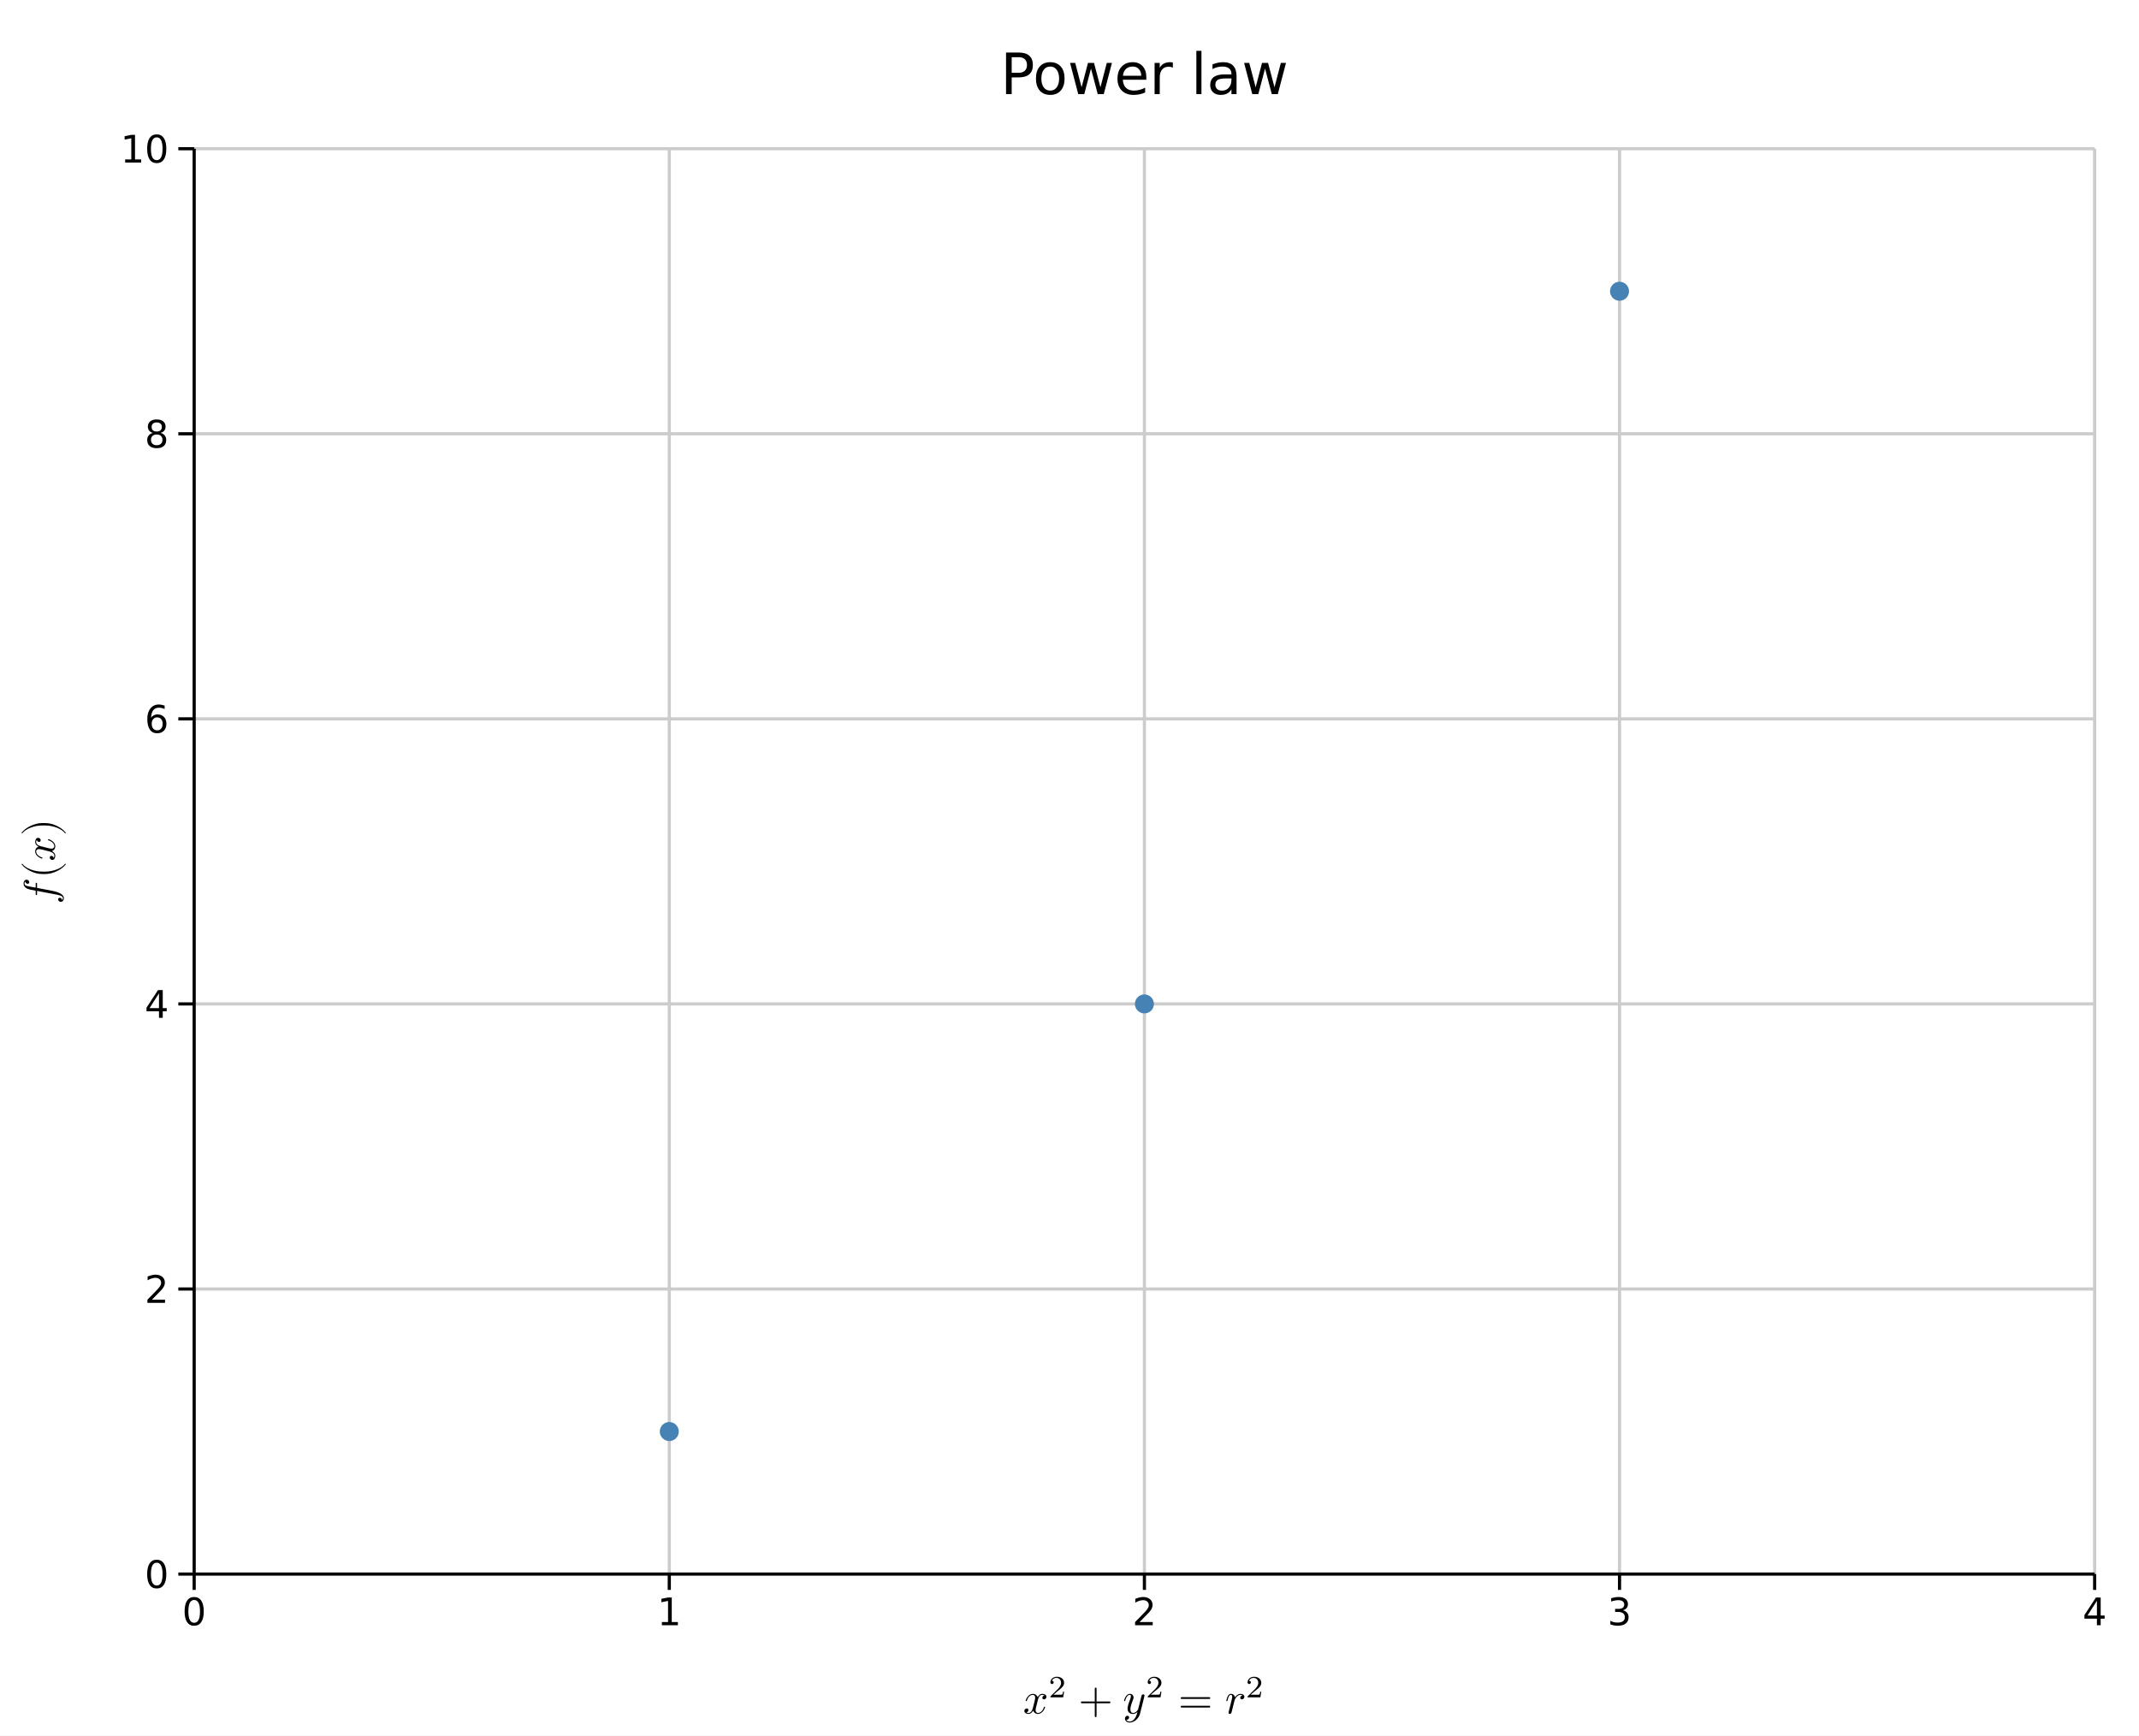
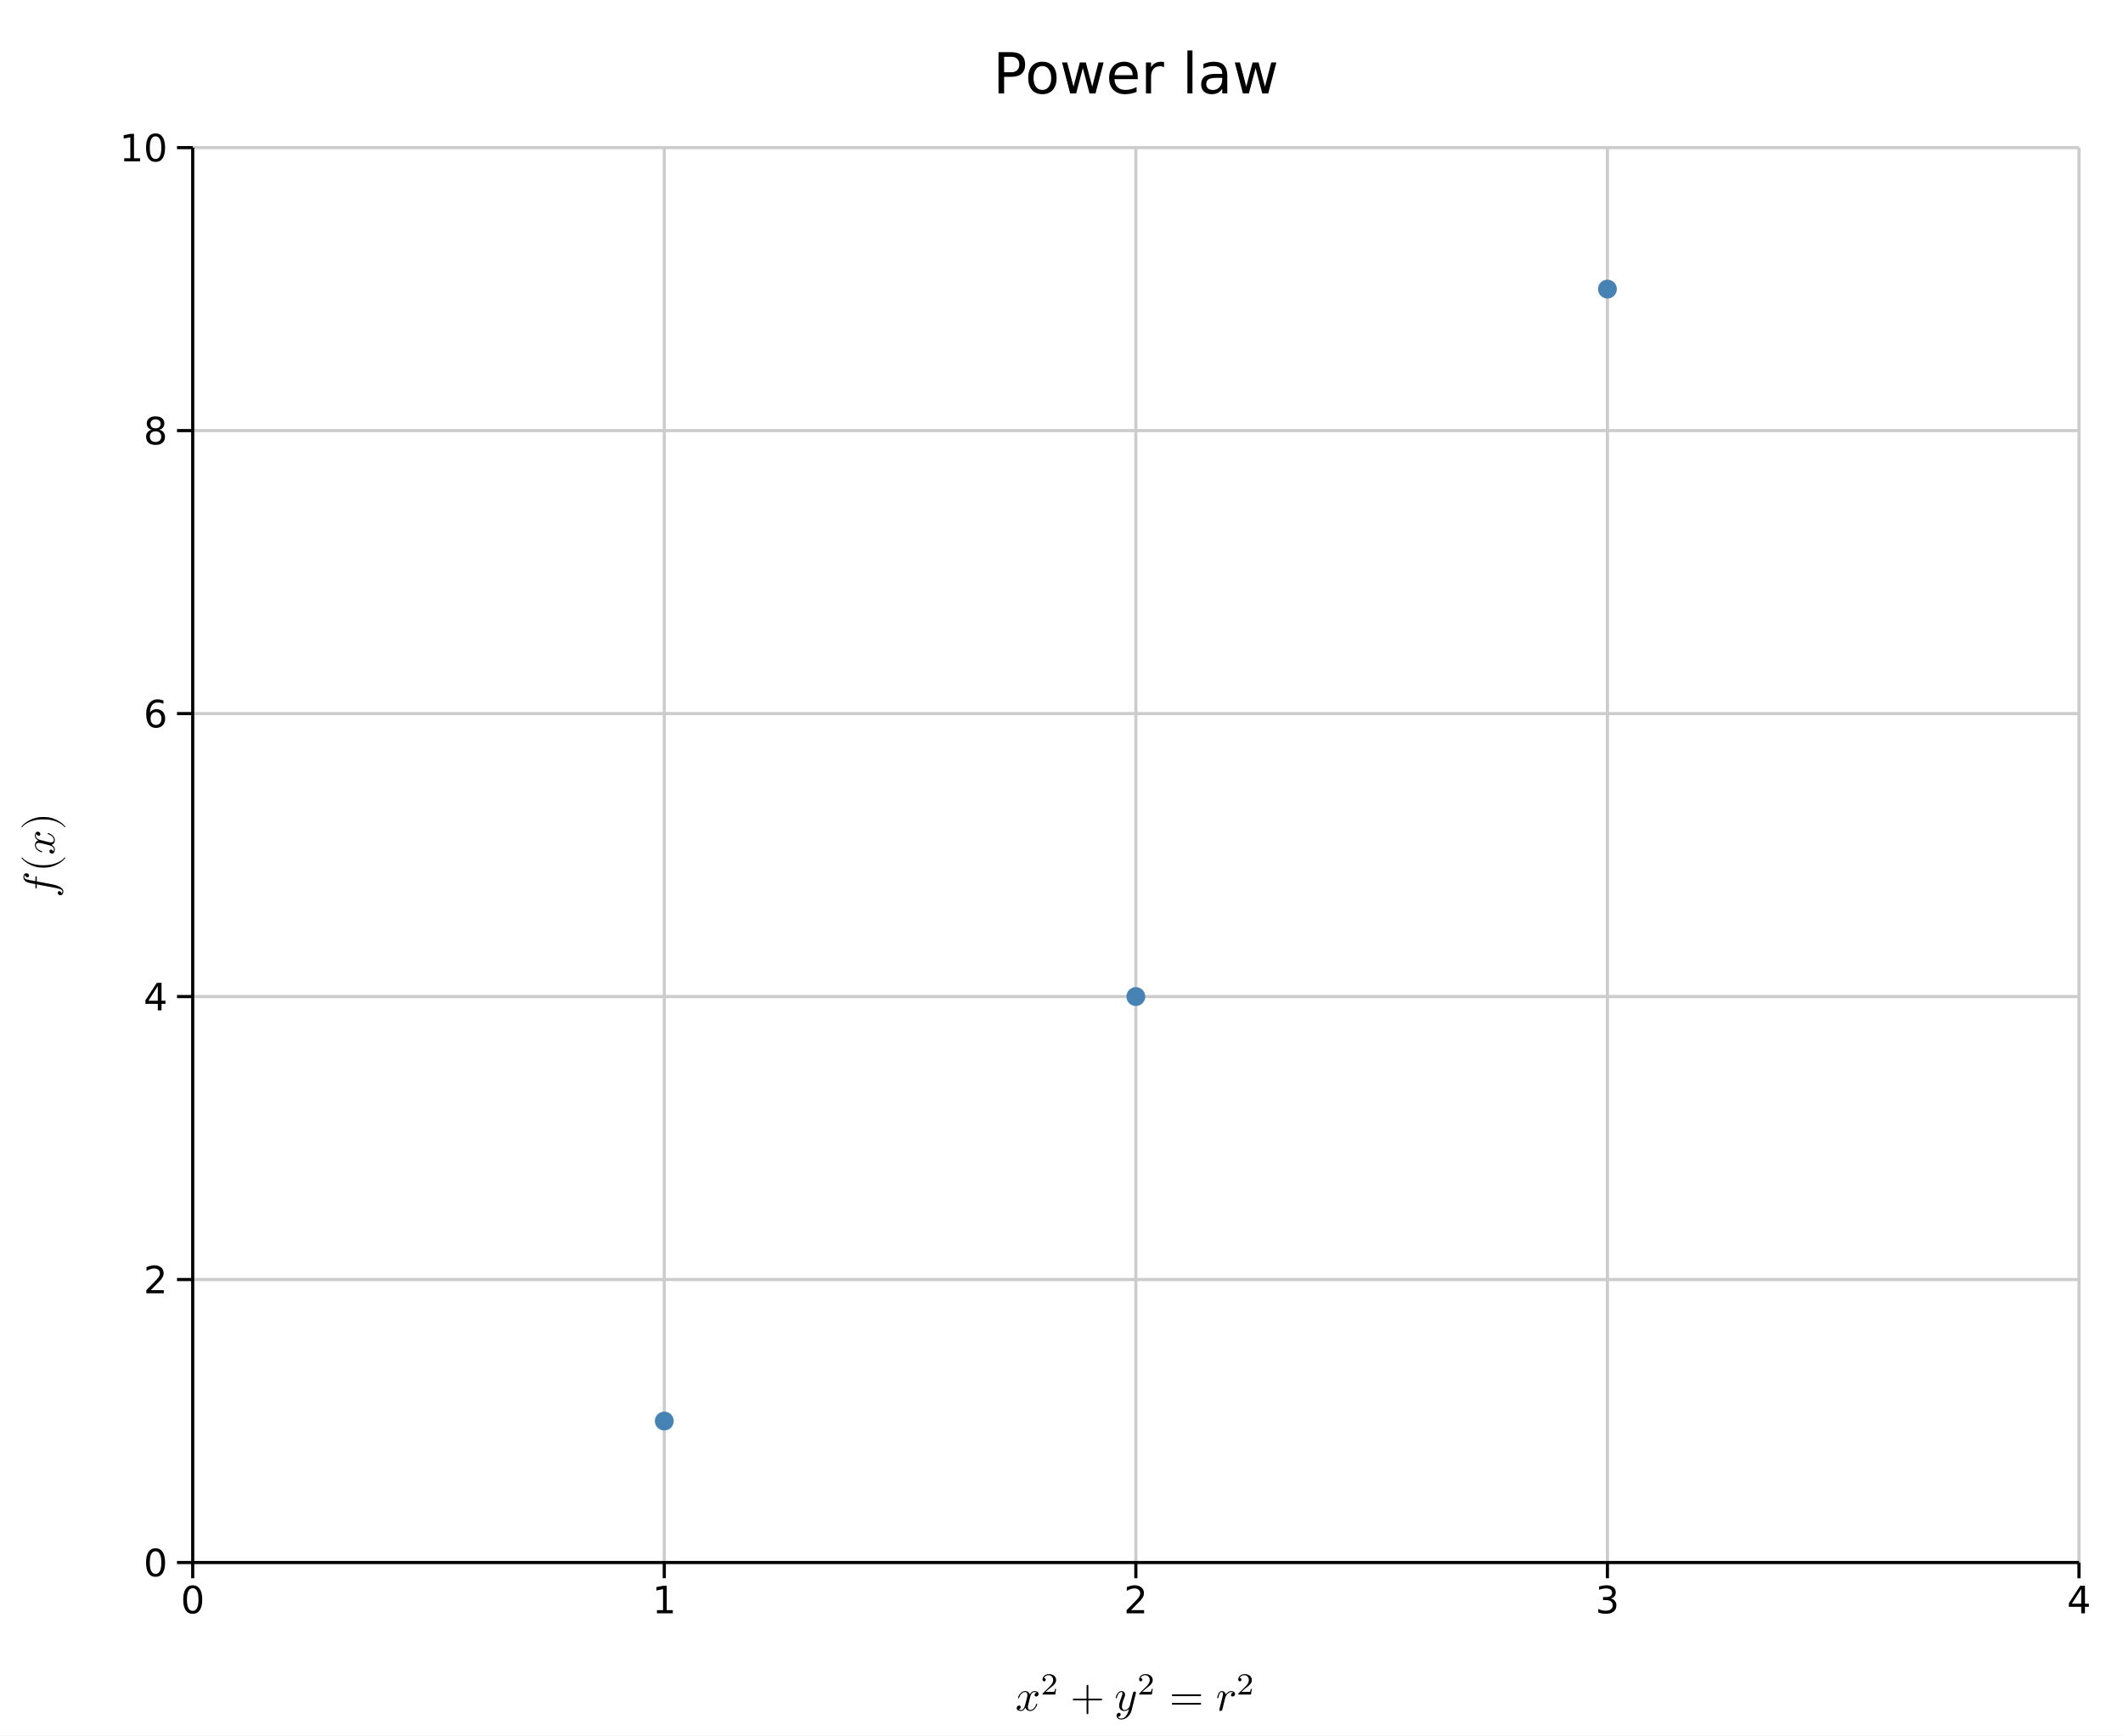
- <svg xmlns="http://www.w3.org/2000/svg" width="675.3" height="547.95" font-family="DejaVu Sans, Verdana, Liberation Sans, Arial, sans-serif" fill="black">
+ <svg xmlns="http://www.w3.org/2000/svg" width="675.3" height="551.92" font-family="DejaVu Sans, Verdana, Liberation Sans, Arial, sans-serif" fill="black">
  <rect width="100%" height="100%" fill="white" />
  <defs>
    <clipPath id="kuva-clip-1">
      <rect x="61.3" y="46.95" width="600" height="450" />
    </clipPath>
  </defs>
  <line x1="211.3" y1="46.95" x2="211.3" y2="496.95" stroke="#cccccc" stroke-width="1" />
  <line x1="361.3" y1="46.95" x2="361.3" y2="496.95" stroke="#cccccc" stroke-width="1" />
  <line x1="511.3" y1="46.95" x2="511.3" y2="496.95" stroke="#cccccc" stroke-width="1" />
  <line x1="661.3" y1="46.95" x2="661.3" y2="496.95" stroke="#cccccc" stroke-width="1" />
  <line x1="61.3" y1="406.95" x2="661.3" y2="406.95" stroke="#cccccc" stroke-width="1" />
  <line x1="61.3" y1="316.95" x2="661.3" y2="316.95" stroke="#cccccc" stroke-width="1" />
  <line x1="61.3" y1="226.95" x2="661.3" y2="226.95" stroke="#cccccc" stroke-width="1" />
  <line x1="61.3" y1="136.95" x2="661.3" y2="136.95" stroke="#cccccc" stroke-width="1" />
  <line x1="61.3" y1="46.95" x2="661.3" y2="46.95" stroke="#cccccc" stroke-width="1" />
  <line x1="61.3" y1="496.95" x2="661.3" y2="496.95" stroke="#000000" stroke-width="1" />
  <line x1="61.3" y1="46.95" x2="61.3" y2="496.95" stroke="#000000" stroke-width="1" />
  <line x1="61.3" y1="496.95" x2="61.3" y2="501.95" stroke="#000000" stroke-width="1" />
  <text x="61.3" y="513.09" font-size="12" text-anchor="middle">0</text>
  <line x1="211.3" y1="496.95" x2="211.3" y2="501.95" stroke="#000000" stroke-width="1" />
  <text x="211.3" y="513.09" font-size="12" text-anchor="middle">1</text>
  <line x1="361.3" y1="496.95" x2="361.3" y2="501.95" stroke="#000000" stroke-width="1" />
  <text x="361.3" y="513.09" font-size="12" text-anchor="middle">2</text>
  <line x1="511.3" y1="496.95" x2="511.3" y2="501.95" stroke="#000000" stroke-width="1" />
  <text x="511.3" y="513.09" font-size="12" text-anchor="middle">3</text>
  <line x1="661.3" y1="496.95" x2="661.3" y2="501.95" stroke="#000000" stroke-width="1" />
  <text x="661.3" y="513.09" font-size="12" text-anchor="middle">4</text>
  <line x1="56.3" y1="496.95" x2="61.3" y2="496.95" stroke="#000000" stroke-width="1" />
  <text x="53.3" y="501.33" font-size="12" text-anchor="end">0</text>
  <line x1="56.3" y1="406.95" x2="61.3" y2="406.95" stroke="#000000" stroke-width="1" />
  <text x="53.3" y="411.33" font-size="12" text-anchor="end">2</text>
  <line x1="56.3" y1="316.95" x2="61.3" y2="316.95" stroke="#000000" stroke-width="1" />
  <text x="53.3" y="321.33" font-size="12" text-anchor="end">4</text>
  <line x1="56.3" y1="226.95" x2="61.3" y2="226.95" stroke="#000000" stroke-width="1" />
  <text x="53.3" y="231.33" font-size="12" text-anchor="end">6</text>
  <line x1="56.3" y1="136.95" x2="61.3" y2="136.95" stroke="#000000" stroke-width="1" />
  <text x="53.3" y="141.33" font-size="12" text-anchor="end">8</text>
  <line x1="56.3" y1="46.95" x2="61.3" y2="46.95" stroke="#000000" stroke-width="1" />
  <text x="53.3" y="51.33" font-size="12" text-anchor="end">10</text>
-   <g transform="translate(318.7866,527.1911)">
+   <g transform="translate(318.7866,530.2549)">
    <g>
      <g class="typst-group">
        <g>
          <g class="typst-text" transform="matrix(1 0 0 -1 4.2 13.762)">
-             <use href="#m0-g7E4F66948391BD2448478C50EF6A42A6" x="0" y="0" fill="#000000" fill-rule="nonzero" />
+             <use href="#m0-g2E4FA06E5D6708B763B15CFF82A0AD5A" x="0" y="0" fill="#000000" fill-rule="nonzero" />
          </g>
          <g class="typst-text" transform="matrix(1 0 0 -1 12.208 8.68)">
-             <use href="#m0-g6E3563D11ECFD61901553B2D239FD8DC" x="0" y="0" fill="#000000" fill-rule="nonzero" />
+             <use href="#m0-gA02C904230F934E819F7ACD1EBE20EF7" x="0" y="0" fill="#000000" fill-rule="nonzero" />
          </g>
          <g class="typst-text" transform="matrix(1 0 0 -1 21.67931 13.762)">
-             <use href="#m0-g6E480AD8A29E27A3438BCA7357D08D80" x="0" y="0" fill="#000000" fill-rule="nonzero" />
+             <use href="#m0-g847709F6E3ABD8303FED71FF1D1365E9" x="0" y="0" fill="#000000" fill-rule="nonzero" />
          </g>
          <g class="typst-text" transform="matrix(1 0 0 -1 35.68242 13.762)">
-             <use href="#m0-g32DE6906AAF89E2807173D299C3A3171" x="0" y="0" fill="#000000" fill-rule="nonzero" />
+             <use href="#m0-gF225F3C3535928D2859A51E676480B8E" x="0" y="0" fill="#000000" fill-rule="nonzero" />
          </g>
          <g class="typst-text" transform="matrix(1 0 0 -1 42.93442 8.68)">
-             <use href="#m0-g6E3563D11ECFD61901553B2D239FD8DC" x="0" y="0" fill="#000000" fill-rule="nonzero" />
+             <use href="#m0-gA02C904230F934E819F7ACD1EBE20EF7" x="0" y="0" fill="#000000" fill-rule="nonzero" />
          </g>
          <g class="typst-text" transform="matrix(1 0 0 -1 53.18351 13.762)">
-             <use href="#m0-g5EC03E34BBB00EDC7FA7B842355CA4B8" x="0" y="0" fill="#000000" fill-rule="nonzero" />
+             <use href="#m0-g6170EBBB0E28B28823CC5F91FBB330F1" x="0" y="0" fill="#000000" fill-rule="nonzero" />
          </g>
          <g class="typst-text" transform="matrix(1 0 0 -1 67.9644 13.762)">
-             <use href="#m0-gFE3950AC373148A759D62E62653FA840" x="0" y="0" fill="#000000" fill-rule="nonzero" />
+             <use href="#m0-g8EC277087315AB2E62A853509F97E3A7" x="0" y="0" fill="#000000" fill-rule="nonzero" />
          </g>
          <g class="typst-text" transform="matrix(1 0 0 -1 74.4604 8.68)">
-             <use href="#m0-g6E3563D11ECFD61901553B2D239FD8DC" x="0" y="0" fill="#000000" fill-rule="nonzero" />
+             <use href="#m0-gA02C904230F934E819F7ACD1EBE20EF7" x="0" y="0" fill="#000000" fill-rule="nonzero" />
          </g>
        </g>
      </g>
    </g>
    <defs id="m0-glyph">
-       <symbol id="m0-g7E4F66948391BD2448478C50EF6A42A6" overflow="visible">
+       <symbol id="m0-g2E4FA06E5D6708B763B15CFF82A0AD5A" overflow="visible">
        <path d="M 0 0m 7.378 5.264 c 0 0.728 -0.826 0.924 -1.302 0.924 c -0.812 0 -1.302 -0.742 -1.47 -1.064 c -0.35 0.924 -1.106 1.064 -1.512 1.064 c -1.456 0 -2.254 -1.806 -2.254 -2.156 c 0 -0.14 0.168 -0.14 0.168 -0.14 c 0.112 0 0.154 0.028 0.182 0.154 c 0.476 1.484 1.4 1.834 1.876 1.834 c 0.266 0 0.756 -0.126 0.756 -0.938 c 0 -0.434 -0.238 -1.372 -0.756 -3.332 c -0.224 -0.868 -0.714 -1.456 -1.33 -1.456 c -0.084 0 -0.406 0 -0.7 0.182 c 0.35 0.07 0.658 0.364 0.658 0.756 c 0 0.378 -0.308 0.49 -0.518 0.49 c -0.42 0 -0.77 -0.364 -0.77 -0.812 c 0 -0.644 0.7 -0.924 1.316 -0.924 c 0.924 0 1.428 0.98 1.47 1.064 c 0.168 -0.518 0.672 -1.064 1.512 -1.064 c 1.442 0 2.24 1.806 2.24 2.156 c 0 0.14 -0.126 0.14 -0.168 0.14 c -0.126 0 -0.154 -0.056 -0.182 -0.154 c -0.462 -1.498 -1.414 -1.834 -1.862 -1.834 c -0.546 0 -0.77 0.448 -0.77 0.924 c 0 0.308 0.084 0.616 0.238 1.232 l 0.476 1.918 c 0.084 0.364 0.406 1.652 1.386 1.652 c 0.07 0 0.406 0 0.7 -0.182 c -0.392 -0.07 -0.672 -0.42 -0.672 -0.756 c 0 -0.224 0.154 -0.49 0.532 -0.49 c 0.308 0 0.756 0.252 0.756 0.812 Z " />
      </symbol>
-       <symbol id="m0-g6E3563D11ECFD61901553B2D239FD8DC" overflow="visible">
+       <symbol id="m0-gA02C904230F934E819F7ACD1EBE20EF7" overflow="visible">
        <path d="M 0 0m 4.949 1.784 h -0.333 c -0.029 -0.216 -0.127 -0.794 -0.255 -0.892 c -0.078 -0.059 -0.833 -0.059 -0.97 -0.059 h -1.803 c 1.029 0.911 1.372 1.186 1.96 1.646 c 0.725 0.578 1.401 1.186 1.401 2.117 c 0 1.186 -1.039 1.911 -2.293 1.911 c -1.215 0 -2.038 -0.853 -2.038 -1.754 c 0 -0.5 0.421 -0.549 0.519 -0.549 c 0.235 0 0.519 0.167 0.519 0.519 c 0 0.176 -0.069 0.519 -0.578 0.519 c 0.304 0.696 0.97 0.911 1.431 0.911 c 0.98 0 1.49 -0.764 1.49 -1.558 c 0 -0.853 -0.608 -1.529 -0.921 -1.882 l -2.362 -2.332 c -0.098 -0.088 -0.098 -0.108 -0.098 -0.382 h 4.038 Z " />
      </symbol>
-       <symbol id="m0-g6E480AD8A29E27A3438BCA7357D08D80" overflow="visible">
+       <symbol id="m0-g847709F6E3ABD8303FED71FF1D1365E9" overflow="visible">
        <path d="M 0 0m 10.108 3.5 c 0 0.154 -0.126 0.28 -0.28 0.28 h -4.102 v 4.102 c 0 0.154 -0.126 0.28 -0.28 0.28 c -0.154 0 -0.28 -0.126 -0.28 -0.28 v -4.102 h -4.102 c -0.154 0 -0.28 -0.126 -0.28 -0.28 c 0 -0.154 0.126 -0.28 0.28 -0.28 h 4.102 v -4.102 c 0 -0.154 0.126 -0.28 0.28 -0.28 c 0.154 0 0.28 0.126 0.28 0.28 v 4.102 h 4.102 c 0.154 0 0.28 0.126 0.28 0.28 Z " />
      </symbol>
-       <symbol id="m0-g32DE6906AAF89E2807173D299C3A3171" overflow="visible">
+       <symbol id="m0-gF225F3C3535928D2859A51E676480B8E" overflow="visible">
        <path d="M 0 0m 6.86 5.656 c 0 0.252 -0.196 0.378 -0.406 0.378 c -0.14 0 -0.364 -0.084 -0.49 -0.294 c -0.028 -0.07 -0.14 -0.504 -0.196 -0.756 l -0.28 -1.12 l -0.63 -2.52 c -0.056 -0.21 -0.658 -1.19 -1.582 -1.19 c -0.714 0 -0.868 0.616 -0.868 1.134 c 0 0.644 0.238 1.512 0.714 2.744 c 0.224 0.574 0.28 0.728 0.28 1.008 c 0 0.63 -0.448 1.148 -1.148 1.148 c -1.33 0 -1.848 -2.03 -1.848 -2.156 c 0 -0.14 0.168 -0.14 0.168 -0.14 c 0.14 0 0.154 0.028 0.224 0.252 c 0.378 1.316 0.938 1.736 1.414 1.736 c 0.112 0 0.35 0 0.35 -0.448 c 0 -0.35 -0.14 -0.714 -0.238 -0.98 c -0.56 -1.484 -0.812 -2.282 -0.812 -2.94 c 0 -1.246 0.882 -1.666 1.708 -1.666 c 0.546 0 1.022 0.238 1.414 0.63 c -0.182 -0.728 -0.35 -1.414 -0.91 -2.156 c -0.364 -0.476 -0.896 -0.882 -1.54 -0.882 c -0.196 0 -0.826 0.042 -1.064 0.588 c 0.224 0 0.406 0 0.602 0.168 c 0.14 0.126 0.28 0.308 0.28 0.574 c 0 0.434 -0.378 0.49 -0.518 0.49 c -0.322 0 -0.784 -0.224 -0.784 -0.91 c 0 -0.7 0.616 -1.218 1.484 -1.218 c 1.442 0 2.884 1.274 3.276 2.856 l 1.344 5.348 c 0.056 0.196 0.056 0.224 0.056 0.322 Z " />
      </symbol>
-       <symbol id="m0-g5EC03E34BBB00EDC7FA7B842355CA4B8" overflow="visible">
+       <symbol id="m0-g6170EBBB0E28B28823CC5F91FBB330F1" overflow="visible">
        <path d="M 0 0m 10.108 4.858 c 0 0.154 -0.126 0.28 -0.28 0.28 h -8.764 c -0.154 0 -0.28 -0.126 -0.28 -0.28 c 0 -0.154 0.126 -0.28 0.28 -0.28 h 8.764 c 0.154 0 0.28 0.126 0.28 0.28 Z m 0 -2.716 c 0 0.154 -0.126 0.28 -0.28 0.28 h -8.764 c -0.154 0 -0.28 -0.126 -0.28 -0.28 c 0 -0.154 0.126 -0.28 0.28 -0.28 h 8.764 c 0.154 0 0.28 0.126 0.28 0.28 Z " />
      </symbol>
-       <symbol id="m0-gFE3950AC373148A759D62E62653FA840" overflow="visible">
+       <symbol id="m0-g8EC277087315AB2E62A853509F97E3A7" overflow="visible">
        <path d="M 0 0m 6.104 5.278 c 0 0.49 -0.448 0.91 -1.162 0.91 c -0.91 0 -1.526 -0.686 -1.792 -1.078 c -0.112 0.63 -0.616 1.078 -1.274 1.078 c -0.644 0 -0.91 -0.546 -1.036 -0.798 c -0.252 -0.476 -0.434 -1.316 -0.434 -1.358 c 0 -0.14 0.168 -0.14 0.168 -0.14 c 0.14 0 0.154 0.014 0.238 0.322 c 0.238 0.994 0.518 1.666 1.022 1.666 c 0.238 0 0.434 -0.112 0.434 -0.644 c 0 -0.294 -0.042 -0.448 -0.224 -1.176 l -0.812 -3.234 c -0.042 -0.21 -0.126 -0.532 -0.126 -0.602 c 0 -0.252 0.196 -0.378 0.406 -0.378 c 0.168 0 0.42 0.112 0.518 0.392 c 0.028 0.056 0.504 1.96 0.56 2.212 l 0.448 1.82 c 0.056 0.182 0.448 0.84 0.784 1.148 c 0.112 0.098 0.518 0.462 1.12 0.462 c 0.364 0 0.588 -0.168 0.588 -0.168 c -0.42 -0.07 -0.728 -0.406 -0.728 -0.77 c 0 -0.224 0.154 -0.49 0.532 -0.49 c 0.378 0 0.77 0.322 0.77 0.826 Z " />
      </symbol>
    </defs>
  </g>
  <g transform="rotate(-90,17.29688,271.9531)">
    <g transform="translate(-0.413125,258.1911)">
      <g>
        <g class="typst-group">
          <g>
            <g class="typst-text" transform="matrix(1 0 0 -1 4.2 13.762)">
-               <use href="#m1-g110E3D4BCD026E5E742C371DF360DF7D" x="0" y="0" fill="#000000" fill-rule="nonzero" />
+               <use href="#m1-gA9BA80A143DD9B07BD464A06DF1EAB69" x="0" y="0" fill="#000000" fill-rule="nonzero" />
            </g>
            <g class="typst-text" transform="matrix(1 0 0 -1 12.32 13.762)">
-               <use href="#m1-gF59359D7FF6AE55D3D4C6BEFD61DC11E" x="0" y="0" fill="#000000" fill-rule="nonzero" />
+               <use href="#m1-g412DE49B0BA74EEBF2A7668695F14CD1" x="0" y="0" fill="#000000" fill-rule="nonzero" />
            </g>
            <g class="typst-text" transform="matrix(1 0 0 -1 17.766 13.762)">
-               <use href="#m1-g7E4F66948391BD2448478C50EF6A42A6" x="0" y="0" fill="#000000" fill-rule="nonzero" />
+               <use href="#m1-g2E4FA06E5D6708B763B15CFF82A0AD5A" x="0" y="0" fill="#000000" fill-rule="nonzero" />
            </g>
            <g class="typst-text" transform="matrix(1 0 0 -1 25.774 13.762)">
-               <use href="#m1-g8641FB8E71730C491C7459D64E81967E" x="0" y="0" fill="#000000" fill-rule="nonzero" />
+               <use href="#m1-g112FDC96CCA6699A4EF1086A2E299C94" x="0" y="0" fill="#000000" fill-rule="nonzero" />
            </g>
          </g>
        </g>
      </g>
      <defs id="m1-glyph">
-         <symbol id="m1-g110E3D4BCD026E5E742C371DF360DF7D" overflow="visible">
+         <symbol id="m1-gA9BA80A143DD9B07BD464A06DF1EAB69" overflow="visible">
          <path d="M 0 0m 7.728 8.904 c 0 0.644 -0.644 0.966 -1.218 0.966 c -0.476 0 -1.358 -0.252 -1.778 -1.638 c -0.084 -0.294 -0.126 -0.434 -0.462 -2.198 h -0.966 c -0.266 0 -0.42 0 -0.42 -0.266 c 0 -0.168 0.126 -0.168 0.392 -0.168 h 0.924 l -1.05 -5.53 c -0.252 -1.358 -0.49 -2.632 -1.218 -2.632 c -0.056 0 -0.406 0 -0.672 0.252 c 0.644 0.042 0.77 0.546 0.77 0.756 c 0 0.322 -0.252 0.49 -0.518 0.49 c -0.364 0 -0.77 -0.308 -0.77 -0.84 c 0 -0.63 0.616 -0.966 1.19 -0.966 c 0.77 0 1.33 0.826 1.582 1.358 c 0.448 0.882 0.77 2.576 0.784 2.674 l 0.84 4.438 h 1.204 c 0.28 0 0.42 0 0.42 0.28 c 0 0.154 -0.14 0.154 -0.378 0.154 h -1.162 c 0.154 0.812 0.14 0.784 0.294 1.596 c 0.056 0.294 0.252 1.288 0.336 1.456 c 0.126 0.266 0.364 0.476 0.658 0.476 c 0.056 0 0.42 0 0.686 -0.252 c -0.616 -0.056 -0.756 -0.546 -0.756 -0.756 c 0 -0.322 0.252 -0.49 0.518 -0.49 c 0.364 0 0.77 0.308 0.77 0.84 Z " />
        </symbol>
-         <symbol id="m1-gF59359D7FF6AE55D3D4C6BEFD61DC11E" overflow="visible">
+         <symbol id="m1-g412DE49B0BA74EEBF2A7668695F14CD1" overflow="visible">
          <path d="M 0 0m 4.648 -3.332 c 0 0.042 -0.028 0.084 -0.056 0.112 c -1.456 1.092 -2.422 3.892 -2.422 6.132 v 1.176 c 0 2.24 0.966 5.04 2.422 6.132 c 0.028 0.028 0.056 0.07 0.056 0.112 c 0 0.07 -0.07 0.14 -0.14 0.14 c -0.028 0 -0.056 -0.014 -0.084 -0.028 c -1.54 -1.162 -3.01 -3.962 -3.01 -6.356 v -1.176 c 0 -2.394 1.47 -5.194 3.01 -6.356 c 0.028 -0.014 0.056 -0.028 0.084 -0.028 c 0.07 0 0.14 0.07 0.14 0.14 Z " />
        </symbol>
-         <symbol id="m1-g7E4F66948391BD2448478C50EF6A42A6" overflow="visible">
+         <symbol id="m1-g2E4FA06E5D6708B763B15CFF82A0AD5A" overflow="visible">
          <path d="M 0 0m 7.378 5.264 c 0 0.728 -0.826 0.924 -1.302 0.924 c -0.812 0 -1.302 -0.742 -1.47 -1.064 c -0.35 0.924 -1.106 1.064 -1.512 1.064 c -1.456 0 -2.254 -1.806 -2.254 -2.156 c 0 -0.14 0.168 -0.14 0.168 -0.14 c 0.112 0 0.154 0.028 0.182 0.154 c 0.476 1.484 1.4 1.834 1.876 1.834 c 0.266 0 0.756 -0.126 0.756 -0.938 c 0 -0.434 -0.238 -1.372 -0.756 -3.332 c -0.224 -0.868 -0.714 -1.456 -1.33 -1.456 c -0.084 0 -0.406 0 -0.7 0.182 c 0.35 0.07 0.658 0.364 0.658 0.756 c 0 0.378 -0.308 0.49 -0.518 0.49 c -0.42 0 -0.77 -0.364 -0.77 -0.812 c 0 -0.644 0.7 -0.924 1.316 -0.924 c 0.924 0 1.428 0.98 1.47 1.064 c 0.168 -0.518 0.672 -1.064 1.512 -1.064 c 1.442 0 2.24 1.806 2.24 2.156 c 0 0.14 -0.126 0.14 -0.168 0.14 c -0.126 0 -0.154 -0.056 -0.182 -0.154 c -0.462 -1.498 -1.414 -1.834 -1.862 -1.834 c -0.546 0 -0.77 0.448 -0.77 0.924 c 0 0.308 0.084 0.616 0.238 1.232 l 0.476 1.918 c 0.084 0.364 0.406 1.652 1.386 1.652 c 0.07 0 0.406 0 0.7 -0.182 c -0.392 -0.07 -0.672 -0.42 -0.672 -0.756 c 0 -0.224 0.154 -0.49 0.532 -0.49 c 0.308 0 0.756 0.252 0.756 0.812 Z " />
        </symbol>
-         <symbol id="m1-g8641FB8E71730C491C7459D64E81967E" overflow="visible">
+         <symbol id="m1-g112FDC96CCA6699A4EF1086A2E299C94" overflow="visible">
          <path d="M 0 0m 4.032 2.912 v 1.176 c 0 2.394 -1.47 5.194 -3.01 6.356 c -0.028 0.014 -0.056 0.028 -0.084 0.028 c -0.07 0 -0.14 -0.07 -0.14 -0.14 c 0 -0.042 0.028 -0.084 0.056 -0.112 c 1.456 -1.092 2.422 -3.892 2.422 -6.132 v -1.176 c 0 -2.24 -0.966 -5.04 -2.422 -6.132 c -0.028 -0.028 -0.056 -0.07 -0.056 -0.112 c 0 -0.07 0.07 -0.14 0.14 -0.14 c 0.028 0 0.056 0.014 0.084 0.028 c 1.54 1.162 3.01 3.962 3.01 6.356 Z " />
        </symbol>
      </defs>
    </g>
  </g>
  <text x="361.3" y="29.71" font-size="18" text-anchor="middle">Power law</text>
  <g clip-path="url(#kuva-clip-1)">
    <circle cx="211.3" cy="451.95" r="3" fill="#4682b4" />
    <circle cx="361.3" cy="316.95" r="3" fill="#4682b4" />
    <circle cx="511.3" cy="91.95" r="3" fill="#4682b4" />
  </g>
</svg>
